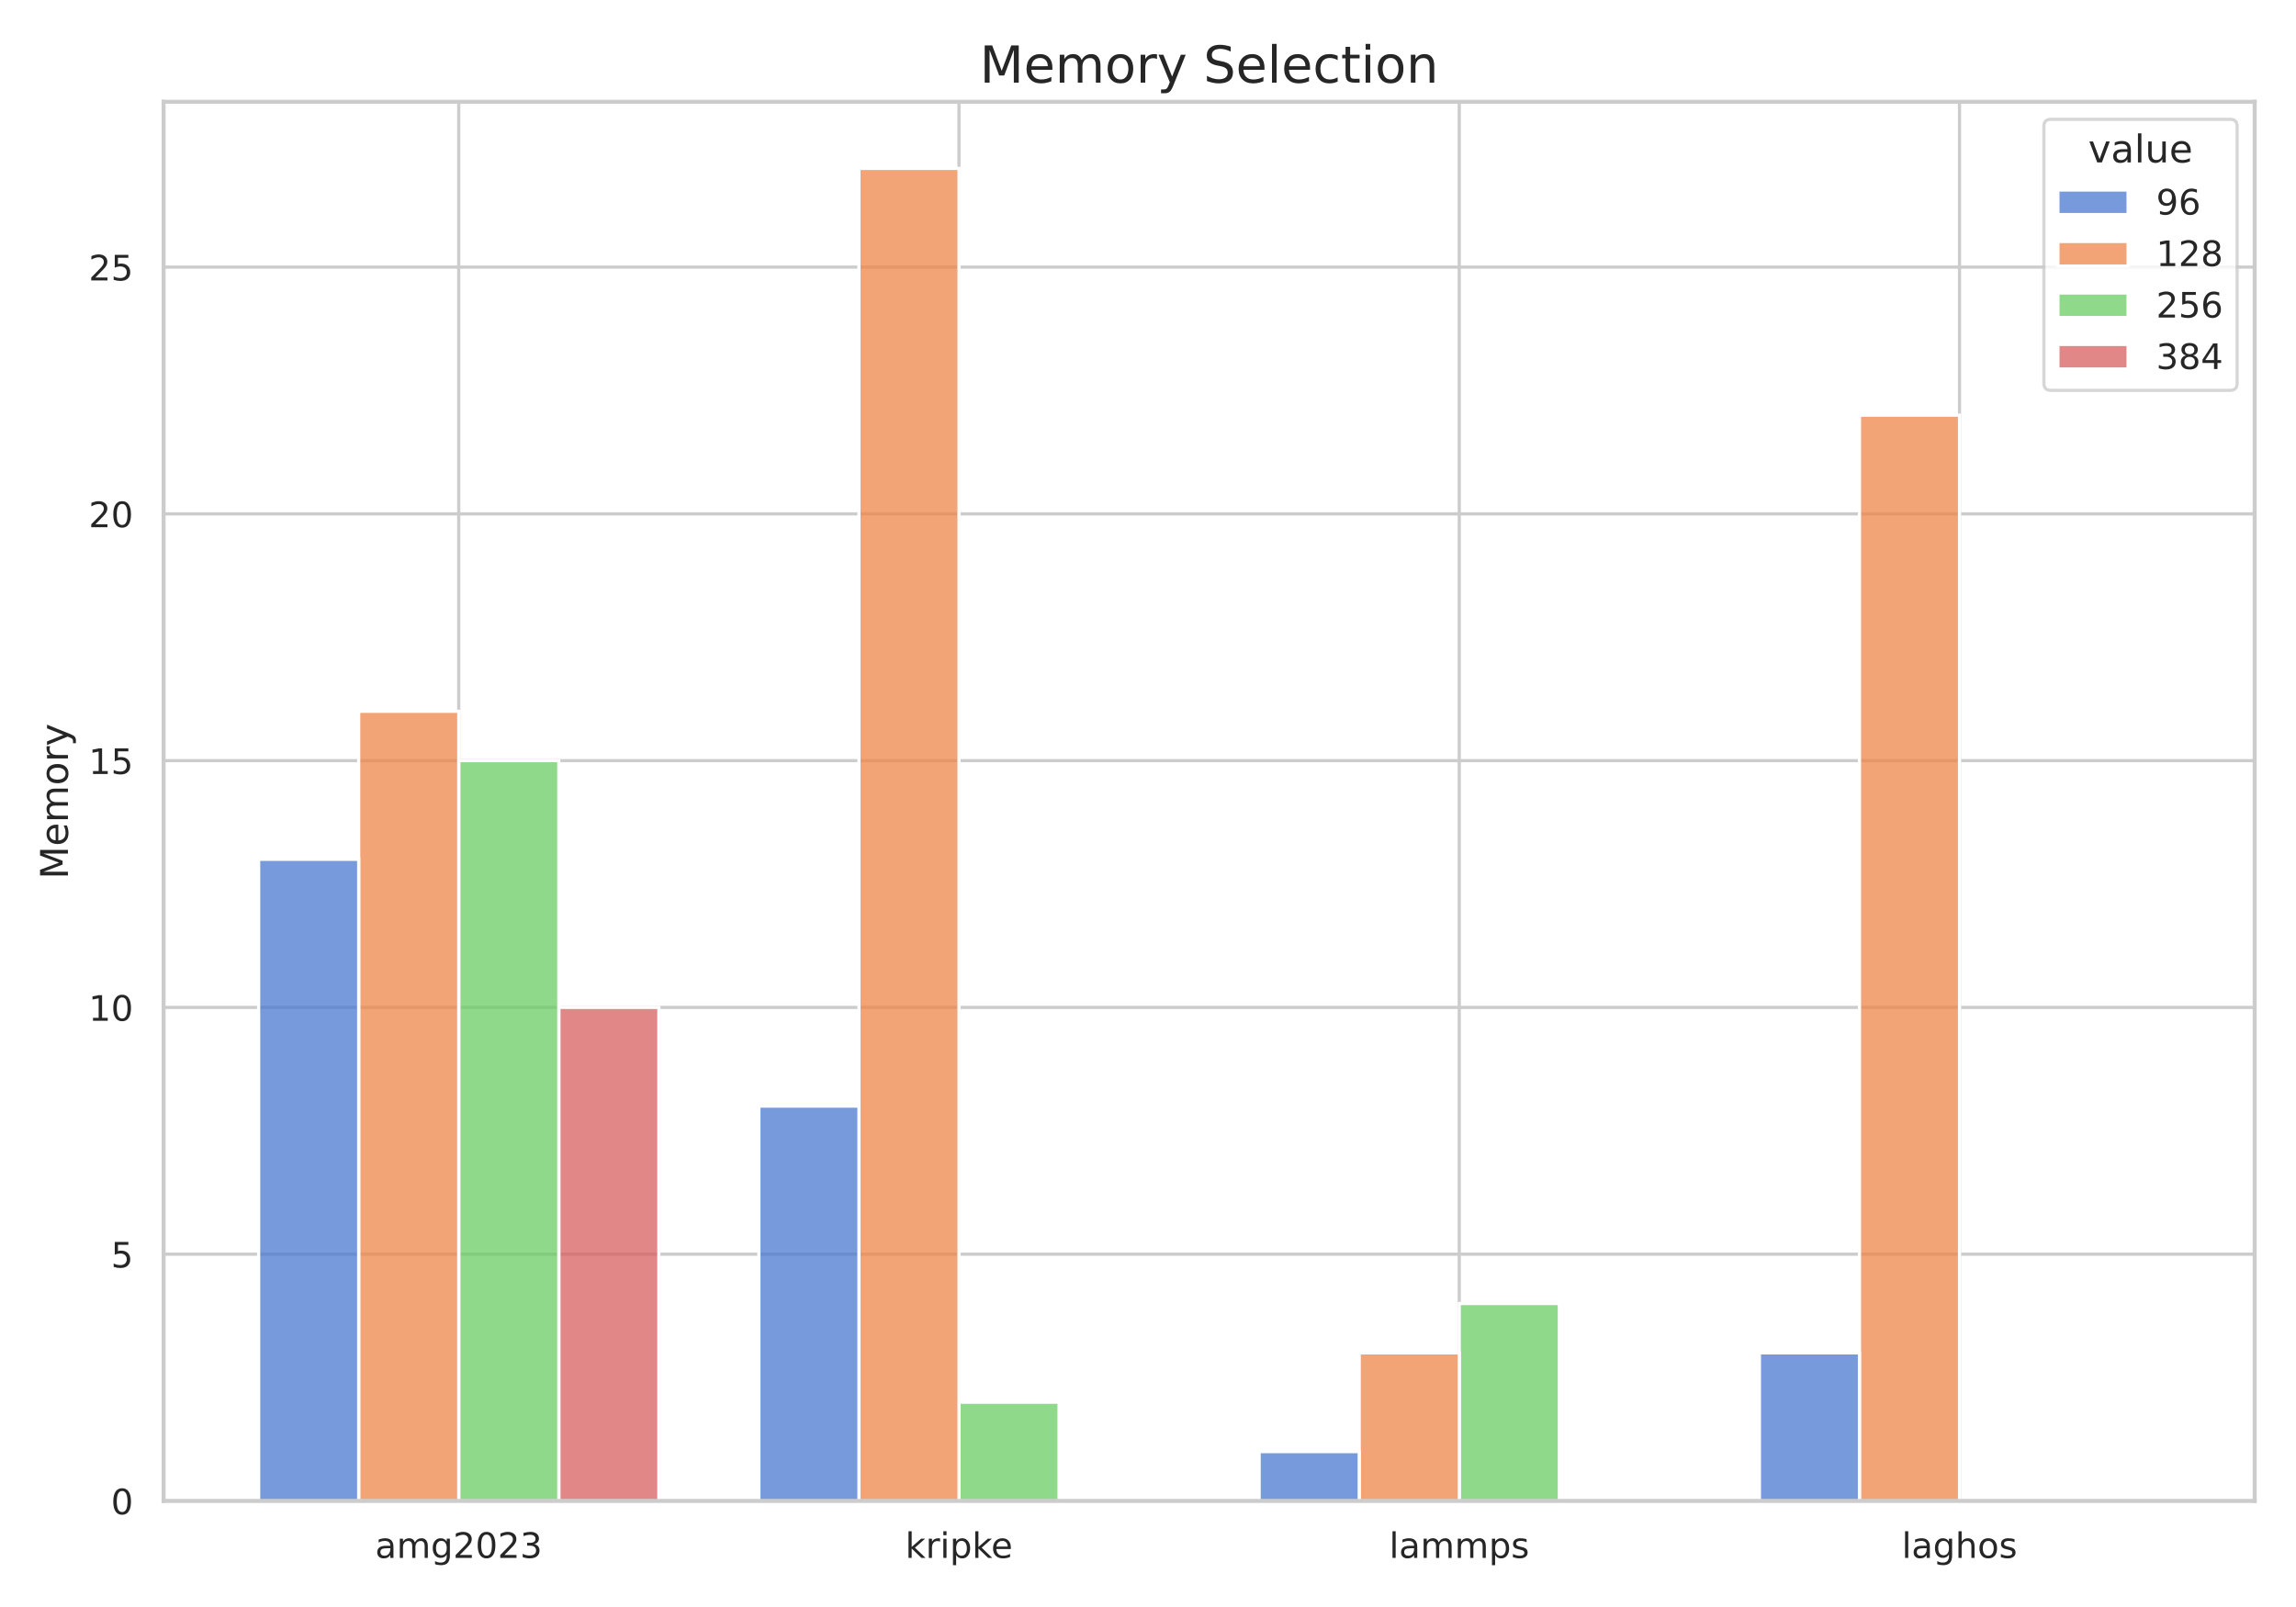
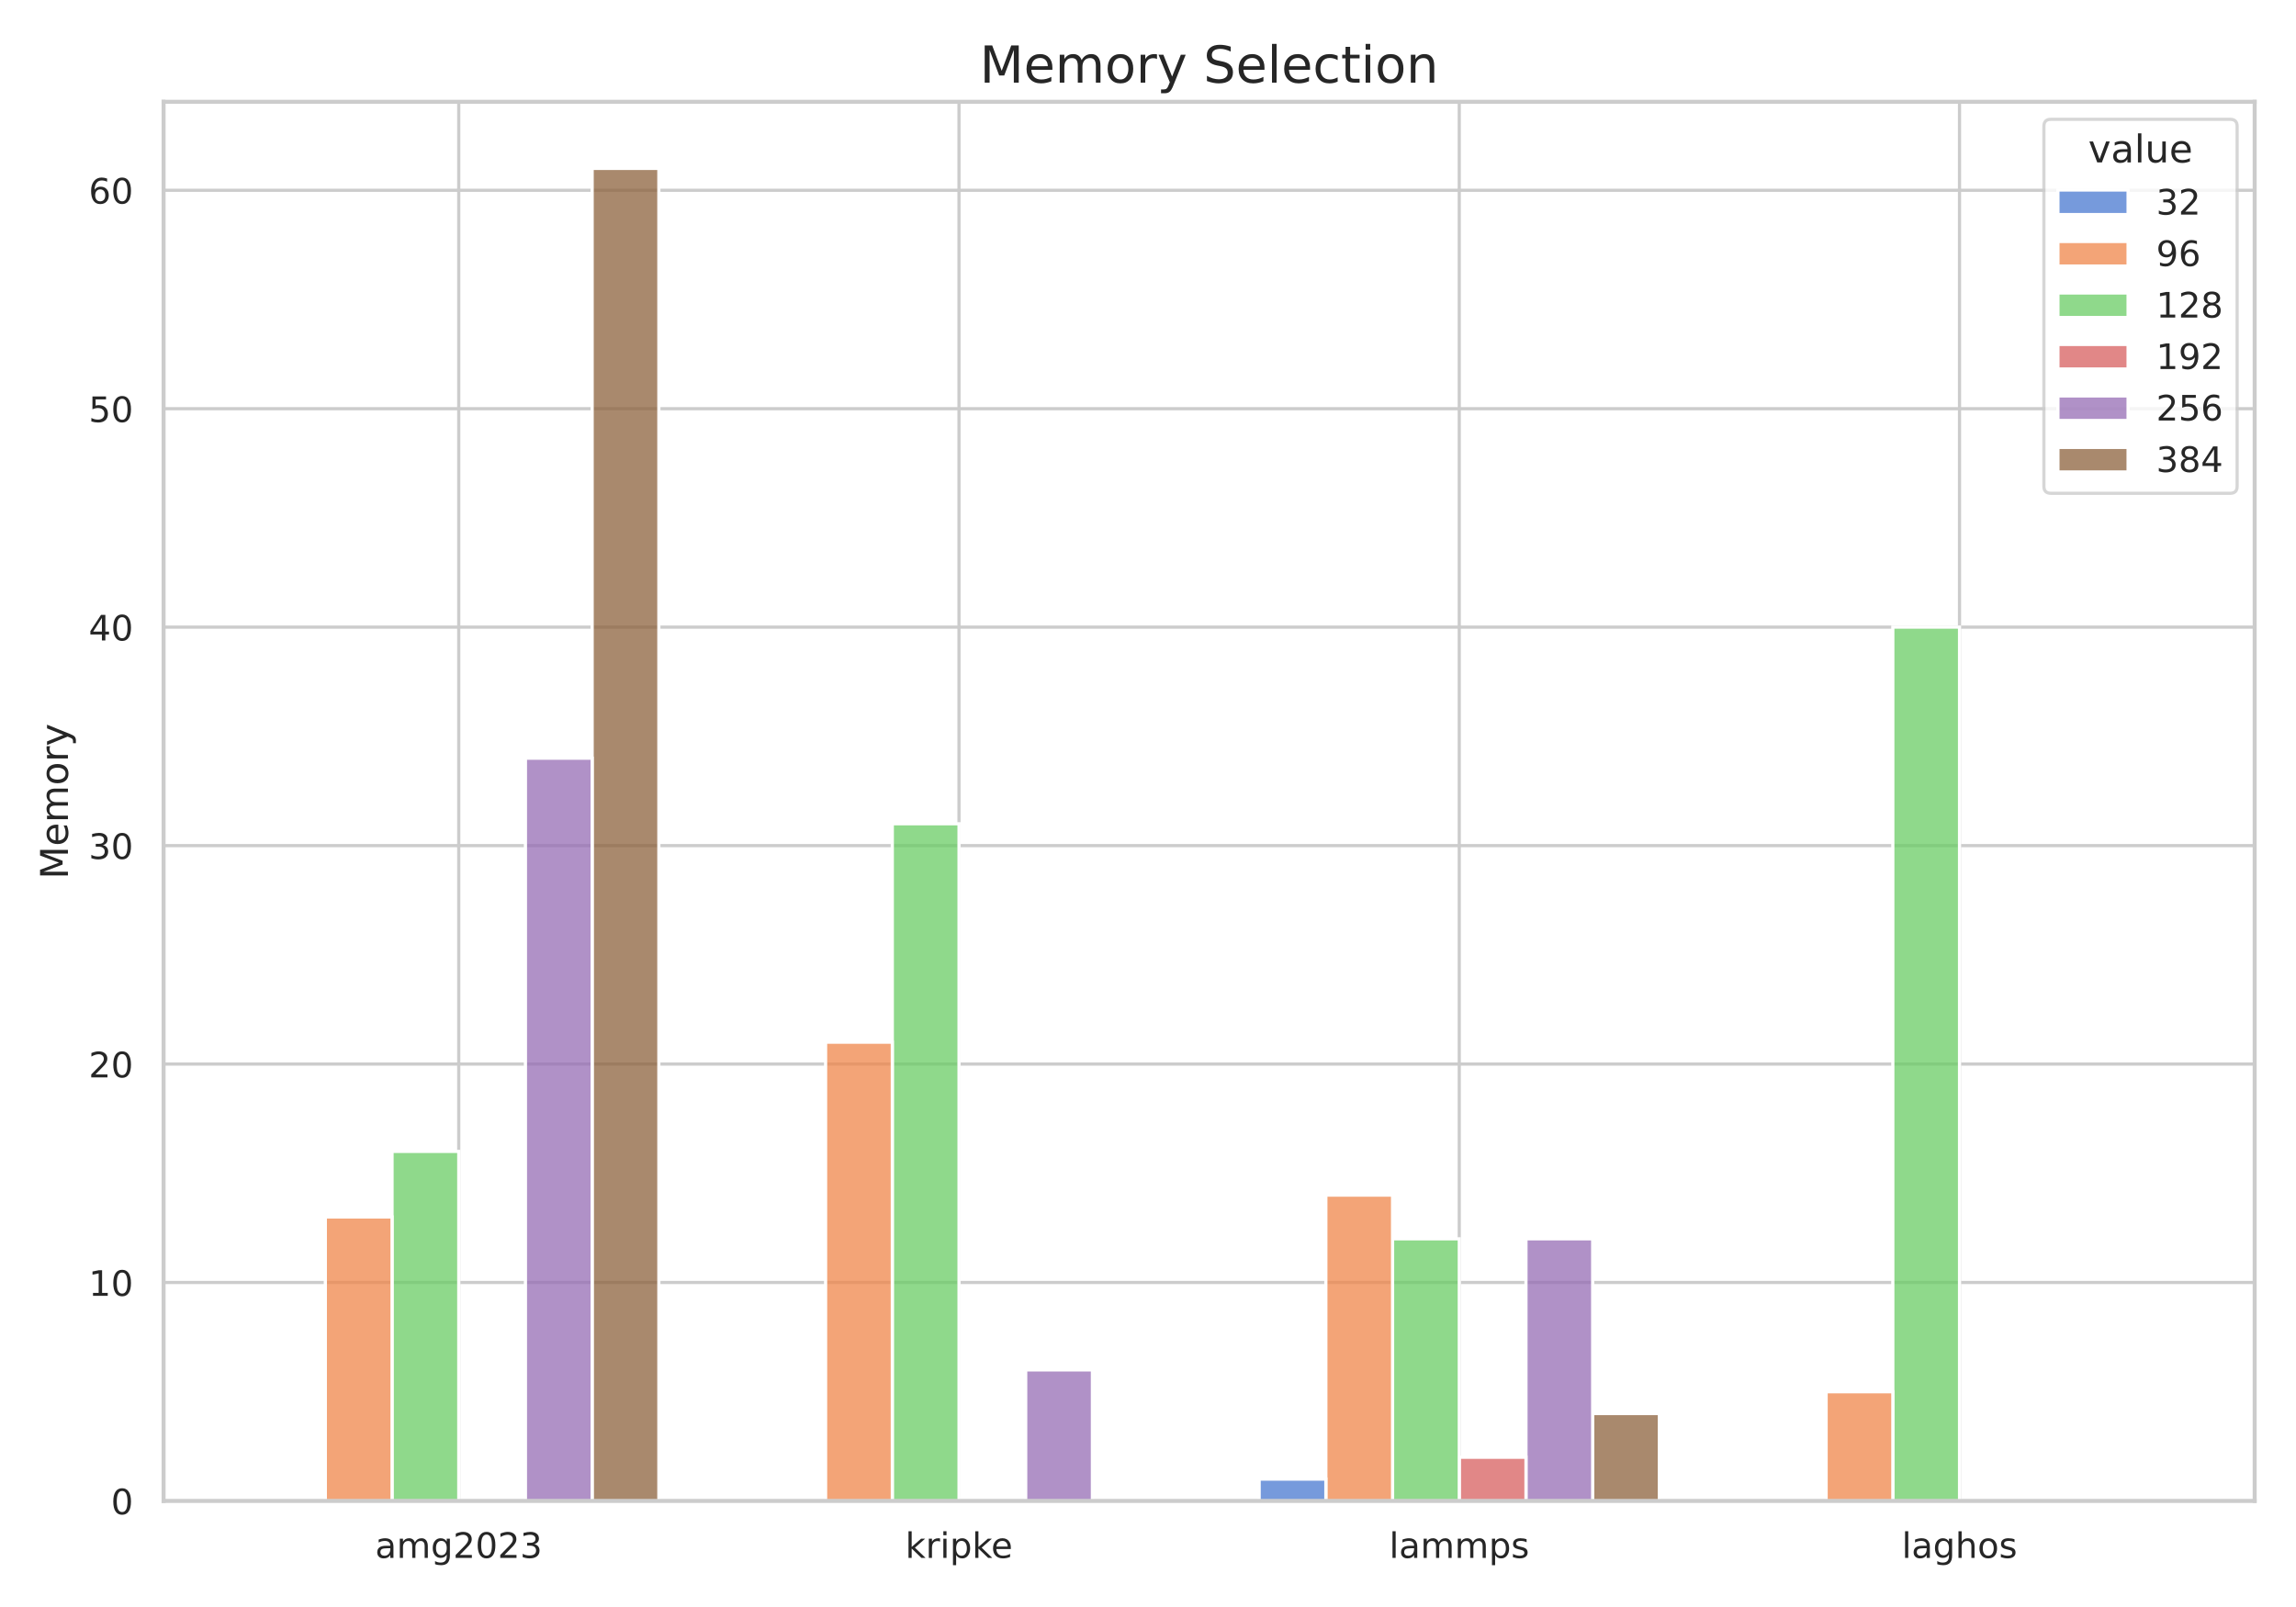
<svg xmlns="http://www.w3.org/2000/svg" xmlns:xlink="http://www.w3.org/1999/xlink" width="720pt" height="504pt" viewBox="0 0 720 504" version="1.1">
  <defs>
    <style type="text/css">*{stroke-linejoin: round; stroke-linecap: butt}</style>
  </defs>
  <g id="figure_1">
    <g id="patch_1">
      <path d="M 0 504  L 720 504  L 720 0  L 0 0  z " style="fill: #ffffff" />
    </g>
    <g id="axes_1">
      <g id="patch_2">
        <path d="M 51.3 470.74  L 707.04 470.74  L 707.04 31.92  L 51.3 31.92  z " style="fill: #ffffff" />
      </g>
      <g id="matplotlib.axis_1">
        <g id="xtick_1">
          <g id="line2d_1">
-             <path d="M 143.857 470.74  L 143.857 31.92  " clip-path="url(#p4f8ed814e4)" style="fill: none; stroke: #cccccc; stroke-linecap: round" />
+             <path d="M 143.857 470.74  L 143.857 31.92  " clip-path="url(#p5c39b15d02)" style="fill: none; stroke: #cccccc; stroke-linecap: round" />
          </g>
          <g id="text_1">
            <g style="fill: #262626" transform="translate(117.6397 488.5983) scale(0.11 -0.11)">
              <defs>
                <path id="DejaVuSans-61" d="M 2194 1759  Q 1497 1759 1228 1600  Q 959 1441 959 1056  Q 959 750 1161 570  Q 1363 391 1709 391  Q 2188 391 2477 730  Q 2766 1069 2766 1631  L 2766 1759  L 2194 1759  z M 3341 1997  L 3341 0  L 2766 0  L 2766 531  Q 2569 213 2275 61  Q 1981 -91 1556 -91  Q 1019 -91 701 211  Q 384 513 384 1019  Q 384 1609 779 1909  Q 1175 2209 1959 2209  L 2766 2209  L 2766 2266  Q 2766 2663 2505 2880  Q 2244 3097 1772 3097  Q 1472 3097 1187 3025  Q 903 2953 641 2809  L 641 3341  Q 956 3463 1253 3523  Q 1550 3584 1831 3584  Q 2591 3584 2966 3190  Q 3341 2797 3341 1997  z " transform="scale(0.015625)" />
                <path id="DejaVuSans-6d" d="M 3328 2828  Q 3544 3216 3844 3400  Q 4144 3584 4550 3584  Q 5097 3584 5394 3201  Q 5691 2819 5691 2113  L 5691 0  L 5113 0  L 5113 2094  Q 5113 2597 4934 2840  Q 4756 3084 4391 3084  Q 3944 3084 3684 2787  Q 3425 2491 3425 1978  L 3425 0  L 2847 0  L 2847 2094  Q 2847 2600 2669 2842  Q 2491 3084 2119 3084  Q 1678 3084 1418 2786  Q 1159 2488 1159 1978  L 1159 0  L 581 0  L 581 3500  L 1159 3500  L 1159 2956  Q 1356 3278 1631 3431  Q 1906 3584 2284 3584  Q 2666 3584 2933 3390  Q 3200 3197 3328 2828  z " transform="scale(0.015625)" />
                <path id="DejaVuSans-67" d="M 2906 1791  Q 2906 2416 2648 2759  Q 2391 3103 1925 3103  Q 1463 3103 1205 2759  Q 947 2416 947 1791  Q 947 1169 1205 825  Q 1463 481 1925 481  Q 2391 481 2648 825  Q 2906 1169 2906 1791  z M 3481 434  Q 3481 -459 3084 -895  Q 2688 -1331 1869 -1331  Q 1566 -1331 1297 -1286  Q 1028 -1241 775 -1147  L 775 -588  Q 1028 -725 1275 -790  Q 1522 -856 1778 -856  Q 2344 -856 2625 -561  Q 2906 -266 2906 331  L 2906 616  Q 2728 306 2450 153  Q 2172 0 1784 0  Q 1141 0 747 490  Q 353 981 353 1791  Q 353 2603 747 3093  Q 1141 3584 1784 3584  Q 2172 3584 2450 3431  Q 2728 3278 2906 2969  L 2906 3500  L 3481 3500  L 3481 434  z " transform="scale(0.015625)" />
                <path id="DejaVuSans-32" d="M 1228 531  L 3431 531  L 3431 0  L 469 0  L 469 531  Q 828 903 1448 1529  Q 2069 2156 2228 2338  Q 2531 2678 2651 2914  Q 2772 3150 2772 3378  Q 2772 3750 2511 3984  Q 2250 4219 1831 4219  Q 1534 4219 1204 4116  Q 875 4013 500 3803  L 500 4441  Q 881 4594 1212 4672  Q 1544 4750 1819 4750  Q 2544 4750 2975 4387  Q 3406 4025 3406 3419  Q 3406 3131 3298 2873  Q 3191 2616 2906 2266  Q 2828 2175 2409 1742  Q 1991 1309 1228 531  z " transform="scale(0.015625)" />
                <path id="DejaVuSans-30" d="M 2034 4250  Q 1547 4250 1301 3770  Q 1056 3291 1056 2328  Q 1056 1369 1301 889  Q 1547 409 2034 409  Q 2525 409 2770 889  Q 3016 1369 3016 2328  Q 3016 3291 2770 3770  Q 2525 4250 2034 4250  z M 2034 4750  Q 2819 4750 3233 4129  Q 3647 3509 3647 2328  Q 3647 1150 3233 529  Q 2819 -91 2034 -91  Q 1250 -91 836 529  Q 422 1150 422 2328  Q 422 3509 836 4129  Q 1250 4750 2034 4750  z " transform="scale(0.015625)" />
                <path id="DejaVuSans-33" d="M 2597 2516  Q 3050 2419 3304 2112  Q 3559 1806 3559 1356  Q 3559 666 3084 287  Q 2609 -91 1734 -91  Q 1441 -91 1130 -33  Q 819 25 488 141  L 488 750  Q 750 597 1062 519  Q 1375 441 1716 441  Q 2309 441 2620 675  Q 2931 909 2931 1356  Q 2931 1769 2642 2001  Q 2353 2234 1838 2234  L 1294 2234  L 1294 2753  L 1863 2753  Q 2328 2753 2575 2939  Q 2822 3125 2822 3475  Q 2822 3834 2567 4026  Q 2313 4219 1838 4219  Q 1578 4219 1281 4162  Q 984 4106 628 3988  L 628 4550  Q 988 4650 1302 4700  Q 1616 4750 1894 4750  Q 2613 4750 3031 4423  Q 3450 4097 3450 3541  Q 3450 3153 3228 2886  Q 3006 2619 2597 2516  z " transform="scale(0.015625)" />
              </defs>
              <use xlink:href="#DejaVuSans-61" />
              <use xlink:href="#DejaVuSans-6d" x="61.279" />
              <use xlink:href="#DejaVuSans-67" x="158.691" />
              <use xlink:href="#DejaVuSans-32" x="222.168" />
              <use xlink:href="#DejaVuSans-30" x="285.791" />
              <use xlink:href="#DejaVuSans-32" x="349.414" />
              <use xlink:href="#DejaVuSans-33" x="413.037" />
            </g>
          </g>
        </g>
        <g id="xtick_2">
          <g id="line2d_2">
-             <path d="M 300.732 470.74  L 300.732 31.92  " clip-path="url(#p4f8ed814e4)" style="fill: none; stroke: #cccccc; stroke-linecap: round" />
+             <path d="M 300.732 470.74  L 300.732 31.92  " clip-path="url(#p5c39b15d02)" style="fill: none; stroke: #cccccc; stroke-linecap: round" />
          </g>
          <g id="text_2">
            <g style="fill: #262626" transform="translate(283.897 488.5983) scale(0.11 -0.11)">
              <defs>
                <path id="DejaVuSans-6b" d="M 581 4863  L 1159 4863  L 1159 1991  L 2875 3500  L 3609 3500  L 1753 1863  L 3688 0  L 2938 0  L 1159 1709  L 1159 0  L 581 0  L 581 4863  z " transform="scale(0.015625)" />
                <path id="DejaVuSans-72" d="M 2631 2963  Q 2534 3019 2420 3045  Q 2306 3072 2169 3072  Q 1681 3072 1420 2755  Q 1159 2438 1159 1844  L 1159 0  L 581 0  L 581 3500  L 1159 3500  L 1159 2956  Q 1341 3275 1631 3429  Q 1922 3584 2338 3584  Q 2397 3584 2469 3576  Q 2541 3569 2628 3553  L 2631 2963  z " transform="scale(0.015625)" />
                <path id="DejaVuSans-69" d="M 603 3500  L 1178 3500  L 1178 0  L 603 0  L 603 3500  z M 603 4863  L 1178 4863  L 1178 4134  L 603 4134  L 603 4863  z " transform="scale(0.015625)" />
                <path id="DejaVuSans-70" d="M 1159 525  L 1159 -1331  L 581 -1331  L 581 3500  L 1159 3500  L 1159 2969  Q 1341 3281 1617 3432  Q 1894 3584 2278 3584  Q 2916 3584 3314 3078  Q 3713 2572 3713 1747  Q 3713 922 3314 415  Q 2916 -91 2278 -91  Q 1894 -91 1617 61  Q 1341 213 1159 525  z M 3116 1747  Q 3116 2381 2855 2742  Q 2594 3103 2138 3103  Q 1681 3103 1420 2742  Q 1159 2381 1159 1747  Q 1159 1113 1420 752  Q 1681 391 2138 391  Q 2594 391 2855 752  Q 3116 1113 3116 1747  z " transform="scale(0.015625)" />
                <path id="DejaVuSans-65" d="M 3597 1894  L 3597 1613  L 953 1613  Q 991 1019 1311 708  Q 1631 397 2203 397  Q 2534 397 2845 478  Q 3156 559 3463 722  L 3463 178  Q 3153 47 2828 -22  Q 2503 -91 2169 -91  Q 1331 -91 842 396  Q 353 884 353 1716  Q 353 2575 817 3079  Q 1281 3584 2069 3584  Q 2775 3584 3186 3129  Q 3597 2675 3597 1894  z M 3022 2063  Q 3016 2534 2758 2815  Q 2500 3097 2075 3097  Q 1594 3097 1305 2825  Q 1016 2553 972 2059  L 3022 2063  z " transform="scale(0.015625)" />
              </defs>
              <use xlink:href="#DejaVuSans-6b" />
              <use xlink:href="#DejaVuSans-72" x="57.91" />
              <use xlink:href="#DejaVuSans-69" x="99.023" />
              <use xlink:href="#DejaVuSans-70" x="126.807" />
              <use xlink:href="#DejaVuSans-6b" x="190.283" />
              <use xlink:href="#DejaVuSans-65" x="244.568" />
            </g>
          </g>
        </g>
        <g id="xtick_3">
          <g id="line2d_3">
-             <path d="M 457.608 470.74  L 457.608 31.92  " clip-path="url(#p4f8ed814e4)" style="fill: none; stroke: #cccccc; stroke-linecap: round" />
+             <path d="M 457.608 470.74  L 457.608 31.92  " clip-path="url(#p5c39b15d02)" style="fill: none; stroke: #cccccc; stroke-linecap: round" />
          </g>
          <g id="text_3">
            <g style="fill: #262626" transform="translate(435.6379 488.5983) scale(0.11 -0.11)">
              <defs>
                <path id="DejaVuSans-6c" d="M 603 4863  L 1178 4863  L 1178 0  L 603 0  L 603 4863  z " transform="scale(0.015625)" />
                <path id="DejaVuSans-73" d="M 2834 3397  L 2834 2853  Q 2591 2978 2328 3040  Q 2066 3103 1784 3103  Q 1356 3103 1142 2972  Q 928 2841 928 2578  Q 928 2378 1081 2264  Q 1234 2150 1697 2047  L 1894 2003  Q 2506 1872 2764 1633  Q 3022 1394 3022 966  Q 3022 478 2636 193  Q 2250 -91 1575 -91  Q 1294 -91 989 -36  Q 684 19 347 128  L 347 722  Q 666 556 975 473  Q 1284 391 1588 391  Q 1994 391 2212 530  Q 2431 669 2431 922  Q 2431 1156 2273 1281  Q 2116 1406 1581 1522  L 1381 1569  Q 847 1681 609 1914  Q 372 2147 372 2553  Q 372 3047 722 3315  Q 1072 3584 1716 3584  Q 2034 3584 2315 3537  Q 2597 3491 2834 3397  z " transform="scale(0.015625)" />
              </defs>
              <use xlink:href="#DejaVuSans-6c" />
              <use xlink:href="#DejaVuSans-61" x="27.783" />
              <use xlink:href="#DejaVuSans-6d" x="89.062" />
              <use xlink:href="#DejaVuSans-6d" x="186.475" />
              <use xlink:href="#DejaVuSans-70" x="283.887" />
              <use xlink:href="#DejaVuSans-73" x="347.363" />
            </g>
          </g>
        </g>
        <g id="xtick_4">
          <g id="line2d_4">
-             <path d="M 614.483 470.74  L 614.483 31.92  " clip-path="url(#p4f8ed814e4)" style="fill: none; stroke: #cccccc; stroke-linecap: round" />
+             <path d="M 614.483 470.74  L 614.483 31.92  " clip-path="url(#p5c39b15d02)" style="fill: none; stroke: #cccccc; stroke-linecap: round" />
          </g>
          <g id="text_4">
            <g style="fill: #262626" transform="translate(596.3772 488.5983) scale(0.11 -0.11)">
              <defs>
                <path id="DejaVuSans-68" d="M 3513 2113  L 3513 0  L 2938 0  L 2938 2094  Q 2938 2591 2744 2837  Q 2550 3084 2163 3084  Q 1697 3084 1428 2787  Q 1159 2491 1159 1978  L 1159 0  L 581 0  L 581 4863  L 1159 4863  L 1159 2956  Q 1366 3272 1645 3428  Q 1925 3584 2291 3584  Q 2894 3584 3203 3211  Q 3513 2838 3513 2113  z " transform="scale(0.015625)" />
                <path id="DejaVuSans-6f" d="M 1959 3097  Q 1497 3097 1228 2736  Q 959 2375 959 1747  Q 959 1119 1226 758  Q 1494 397 1959 397  Q 2419 397 2687 759  Q 2956 1122 2956 1747  Q 2956 2369 2687 2733  Q 2419 3097 1959 3097  z M 1959 3584  Q 2709 3584 3137 3096  Q 3566 2609 3566 1747  Q 3566 888 3137 398  Q 2709 -91 1959 -91  Q 1206 -91 779 398  Q 353 888 353 1747  Q 353 2609 779 3096  Q 1206 3584 1959 3584  z " transform="scale(0.015625)" />
              </defs>
              <use xlink:href="#DejaVuSans-6c" />
              <use xlink:href="#DejaVuSans-61" x="27.783" />
              <use xlink:href="#DejaVuSans-67" x="89.062" />
              <use xlink:href="#DejaVuSans-68" x="152.539" />
              <use xlink:href="#DejaVuSans-6f" x="215.918" />
              <use xlink:href="#DejaVuSans-73" x="277.1" />
            </g>
          </g>
        </g>
      </g>
      <g id="matplotlib.axis_2">
        <g id="ytick_1">
          <g id="line2d_5">
-             <path d="M 51.3 470.74  L 707.04 470.74  " clip-path="url(#p4f8ed814e4)" style="fill: none; stroke: #cccccc; stroke-linecap: round" />
+             <path d="M 51.3 470.74  L 707.04 470.74  " clip-path="url(#p5c39b15d02)" style="fill: none; stroke: #cccccc; stroke-linecap: round" />
          </g>
          <g id="text_5">
            <g style="fill: #262626" transform="translate(34.80125 474.9191) scale(0.11 -0.11)">
              <use xlink:href="#DejaVuSans-30" />
            </g>
          </g>
        </g>
        <g id="ytick_2">
          <g id="line2d_6">
-             <path d="M 51.3 393.347  L 707.04 393.347  " clip-path="url(#p4f8ed814e4)" style="fill: none; stroke: #cccccc; stroke-linecap: round" />
+             <path d="M 51.3 402.228  L 707.04 402.228  " clip-path="url(#p5c39b15d02)" style="fill: none; stroke: #cccccc; stroke-linecap: round" />
          </g>
          <g id="text_6">
-             <g style="fill: #262626" transform="translate(34.80125 397.5258) scale(0.11 -0.11)">
-               <defs>
-                 <path id="DejaVuSans-35" d="M 691 4666  L 3169 4666  L 3169 4134  L 1269 4134  L 1269 2991  Q 1406 3038 1543 3061  Q 1681 3084 1819 3084  Q 2600 3084 3056 2656  Q 3513 2228 3513 1497  Q 3513 744 3044 326  Q 2575 -91 1722 -91  Q 1428 -91 1123 -41  Q 819 9 494 109  L 494 744  Q 775 591 1075 516  Q 1375 441 1709 441  Q 2250 441 2565 725  Q 2881 1009 2881 1497  Q 2881 1984 2565 2268  Q 2250 2553 1709 2553  Q 1456 2553 1204 2497  Q 953 2441 691 2322  L 691 4666  z " transform="scale(0.015625)" />
-               </defs>
-               <use xlink:href="#DejaVuSans-35" />
+             <g style="fill: #262626" transform="translate(27.8025 406.407) scale(0.11 -0.11)">
+               <defs>
+                 <path id="DejaVuSans-31" d="M 794 531  L 1825 531  L 1825 4091  L 703 3866  L 703 4441  L 1819 4666  L 2450 4666  L 2450 531  L 3481 531  L 3481 0  L 794 0  L 794 531  z " transform="scale(0.015625)" />
+               </defs>
+               <use xlink:href="#DejaVuSans-31" />
+               <use xlink:href="#DejaVuSans-30" x="63.623" />
            </g>
          </g>
        </g>
        <g id="ytick_3">
          <g id="line2d_7">
-             <path d="M 51.3 315.953  L 707.04 315.953  " clip-path="url(#p4f8ed814e4)" style="fill: none; stroke: #cccccc; stroke-linecap: round" />
+             <path d="M 51.3 333.716  L 707.04 333.716  " clip-path="url(#p5c39b15d02)" style="fill: none; stroke: #cccccc; stroke-linecap: round" />
          </g>
          <g id="text_7">
-             <g style="fill: #262626" transform="translate(27.8025 320.1325) scale(0.11 -0.11)">
-               <defs>
-                 <path id="DejaVuSans-31" d="M 794 531  L 1825 531  L 1825 4091  L 703 3866  L 703 4441  L 1819 4666  L 2450 4666  L 2450 531  L 3481 531  L 3481 0  L 794 0  L 794 531  z " transform="scale(0.015625)" />
-               </defs>
-               <use xlink:href="#DejaVuSans-31" />
+             <g style="fill: #262626" transform="translate(27.8025 337.8949) scale(0.11 -0.11)">
+               <use xlink:href="#DejaVuSans-32" />
              <use xlink:href="#DejaVuSans-30" x="63.623" />
            </g>
          </g>
        </g>
        <g id="ytick_4">
          <g id="line2d_8">
-             <path d="M 51.3 238.56  L 707.04 238.56  " clip-path="url(#p4f8ed814e4)" style="fill: none; stroke: #cccccc; stroke-linecap: round" />
+             <path d="M 51.3 265.204  L 707.04 265.204  " clip-path="url(#p5c39b15d02)" style="fill: none; stroke: #cccccc; stroke-linecap: round" />
          </g>
          <g id="text_8">
-             <g style="fill: #262626" transform="translate(27.8025 242.7392) scale(0.11 -0.11)">
-               <use xlink:href="#DejaVuSans-31" />
-               <use xlink:href="#DejaVuSans-35" x="63.623" />
+             <g style="fill: #262626" transform="translate(27.8025 269.3828) scale(0.11 -0.11)">
+               <use xlink:href="#DejaVuSans-33" />
+               <use xlink:href="#DejaVuSans-30" x="63.623" />
            </g>
          </g>
        </g>
        <g id="ytick_5">
          <g id="line2d_9">
-             <path d="M 51.3 161.167  L 707.04 161.167  " clip-path="url(#p4f8ed814e4)" style="fill: none; stroke: #cccccc; stroke-linecap: round" />
+             <path d="M 51.3 196.692  L 707.04 196.692  " clip-path="url(#p5c39b15d02)" style="fill: none; stroke: #cccccc; stroke-linecap: round" />
          </g>
          <g id="text_9">
-             <g style="fill: #262626" transform="translate(27.8025 165.3459) scale(0.11 -0.11)">
-               <use xlink:href="#DejaVuSans-32" />
+             <g style="fill: #262626" transform="translate(27.8025 200.8707) scale(0.11 -0.11)">
+               <defs>
+                 <path id="DejaVuSans-34" d="M 2419 4116  L 825 1625  L 2419 1625  L 2419 4116  z M 2253 4666  L 3047 4666  L 3047 1625  L 3713 1625  L 3713 1100  L 3047 1100  L 3047 0  L 2419 0  L 2419 1100  L 313 1100  L 313 1709  L 2253 4666  z " transform="scale(0.015625)" />
+               </defs>
+               <use xlink:href="#DejaVuSans-34" />
              <use xlink:href="#DejaVuSans-30" x="63.623" />
            </g>
          </g>
        </g>
        <g id="ytick_6">
          <g id="line2d_10">
-             <path d="M 51.3 83.774  L 707.04 83.774  " clip-path="url(#p4f8ed814e4)" style="fill: none; stroke: #cccccc; stroke-linecap: round" />
+             <path d="M 51.3 128.179  L 707.04 128.179  " clip-path="url(#p5c39b15d02)" style="fill: none; stroke: #cccccc; stroke-linecap: round" />
          </g>
          <g id="text_10">
-             <g style="fill: #262626" transform="translate(27.8025 87.95265) scale(0.11 -0.11)">
-               <use xlink:href="#DejaVuSans-32" />
-               <use xlink:href="#DejaVuSans-35" x="63.623" />
-             </g>
-           </g>
-         </g>
-         <g id="text_11">
+             <g style="fill: #262626" transform="translate(27.8025 132.3586) scale(0.11 -0.11)">
+               <defs>
+                 <path id="DejaVuSans-35" d="M 691 4666  L 3169 4666  L 3169 4134  L 1269 4134  L 1269 2991  Q 1406 3038 1543 3061  Q 1681 3084 1819 3084  Q 2600 3084 3056 2656  Q 3513 2228 3513 1497  Q 3513 744 3044 326  Q 2575 -91 1722 -91  Q 1428 -91 1123 -41  Q 819 9 494 109  L 494 744  Q 775 591 1075 516  Q 1375 441 1709 441  Q 2250 441 2565 725  Q 2881 1009 2881 1497  Q 2881 1984 2565 2268  Q 2250 2553 1709 2553  Q 1456 2553 1204 2497  Q 953 2441 691 2322  L 691 4666  z " transform="scale(0.015625)" />
+               </defs>
+               <use xlink:href="#DejaVuSans-35" />
+               <use xlink:href="#DejaVuSans-30" x="63.623" />
+             </g>
+           </g>
+         </g>
+         <g id="ytick_7">
+           <g id="line2d_11">
+             <path d="M 51.3 59.667  L 707.04 59.667  " clip-path="url(#p5c39b15d02)" style="fill: none; stroke: #cccccc; stroke-linecap: round" />
+           </g>
+           <g id="text_11">
+             <g style="fill: #262626" transform="translate(27.8025 63.84654) scale(0.11 -0.11)">
+               <defs>
+                 <path id="DejaVuSans-36" d="M 2113 2584  Q 1688 2584 1439 2293  Q 1191 2003 1191 1497  Q 1191 994 1439 701  Q 1688 409 2113 409  Q 2538 409 2786 701  Q 3034 994 3034 1497  Q 3034 2003 2786 2293  Q 2538 2584 2113 2584  z M 3366 4563  L 3366 3988  Q 3128 4100 2886 4159  Q 2644 4219 2406 4219  Q 1781 4219 1451 3797  Q 1122 3375 1075 2522  Q 1259 2794 1537 2939  Q 1816 3084 2150 3084  Q 2853 3084 3261 2657  Q 3669 2231 3669 1497  Q 3669 778 3244 343  Q 2819 -91 2113 -91  Q 1303 -91 875 529  Q 447 1150 447 2328  Q 447 3434 972 4092  Q 1497 4750 2381 4750  Q 2619 4750 2861 4703  Q 3103 4656 3366 4563  z " transform="scale(0.015625)" />
+               </defs>
+               <use xlink:href="#DejaVuSans-36" />
+               <use xlink:href="#DejaVuSans-30" x="63.623" />
+             </g>
+           </g>
+         </g>
+         <g id="text_12">
          <g style="fill: #262626" transform="translate(21.30688 275.7322) rotate(-90) scale(0.12 -0.12)">
            <defs>
              <path id="DejaVuSans-4d" d="M 628 4666  L 1569 4666  L 2759 1491  L 3956 4666  L 4897 4666  L 4897 0  L 4281 0  L 4281 4097  L 3078 897  L 2444 897  L 1241 4097  L 1241 0  L 628 0  L 628 4666  z " transform="scale(0.015625)" />
              <path id="DejaVuSans-79" d="M 2059 -325  Q 1816 -950 1584 -1140  Q 1353 -1331 966 -1331  L 506 -1331  L 506 -850  L 844 -850  Q 1081 -850 1212 -737  Q 1344 -625 1503 -206  L 1606 56  L 191 3500  L 800 3500  L 1894 763  L 2988 3500  L 3597 3500  L 2059 -325  z " transform="scale(0.015625)" />
            </defs>
            <use xlink:href="#DejaVuSans-4d" />
            <use xlink:href="#DejaVuSans-65" x="86.279" />
            <use xlink:href="#DejaVuSans-6d" x="147.803" />
            <use xlink:href="#DejaVuSans-6f" x="245.215" />
            <use xlink:href="#DejaVuSans-72" x="306.396" />
            <use xlink:href="#DejaVuSans-79" x="347.51" />
          </g>
        </g>
      </g>
      <g id="patch_3">
-         <path d="M 175.232 470.74  L 206.607 470.74  L 206.607 315.953  L 175.232 315.953  z " clip-path="url(#p4f8ed814e4)" style="fill: #d65f5f; fill-opacity: 0.75; stroke: #ffffff; stroke-linejoin: miter" />
+         <path d="M 185.69 470.74  L 206.607 470.74  L 206.607 52.816  L 185.69 52.816  z " clip-path="url(#p5c39b15d02)" style="fill: #8c613c; fill-opacity: 0.75; stroke: #ffffff; stroke-linejoin: miter" />
      </g>
      <g id="patch_4">
-         <path d="M 332.107 470.74  L 363.482 470.74  L 363.482 470.74  L 332.107 470.74  z " clip-path="url(#p4f8ed814e4)" style="fill: #d65f5f; fill-opacity: 0.75; stroke: #ffffff; stroke-linejoin: miter" />
+         <path d="M 342.566 470.74  L 363.482 470.74  L 363.482 470.74  L 342.566 470.74  z " clip-path="url(#p5c39b15d02)" style="fill: #8c613c; fill-opacity: 0.75; stroke: #ffffff; stroke-linejoin: miter" />
      </g>
      <g id="patch_5">
-         <path d="M 488.983 470.74  L 520.358 470.74  L 520.358 470.74  L 488.983 470.74  z " clip-path="url(#p4f8ed814e4)" style="fill: #d65f5f; fill-opacity: 0.75; stroke: #ffffff; stroke-linejoin: miter" />
+         <path d="M 499.441 470.74  L 520.358 470.74  L 520.358 443.335  L 499.441 443.335  z " clip-path="url(#p5c39b15d02)" style="fill: #8c613c; fill-opacity: 0.75; stroke: #ffffff; stroke-linejoin: miter" />
      </g>
      <g id="patch_6">
-         <path d="M 645.859 470.74  L 677.234 470.74  L 677.234 470.74  L 645.859 470.74  z " clip-path="url(#p4f8ed814e4)" style="fill: #d65f5f; fill-opacity: 0.75; stroke: #ffffff; stroke-linejoin: miter" />
+         <path d="M 656.317 470.74  L 677.234 470.74  L 677.234 470.74  L 656.317 470.74  z " clip-path="url(#p5c39b15d02)" style="fill: #8c613c; fill-opacity: 0.75; stroke: #ffffff; stroke-linejoin: miter" />
      </g>
      <g id="patch_7">
-         <path d="M 143.857 470.74  L 175.232 470.74  L 175.232 238.56  L 143.857 238.56  z " clip-path="url(#p4f8ed814e4)" style="fill: #6acc64; fill-opacity: 0.75; stroke: #ffffff; stroke-linejoin: miter" />
+         <path d="M 164.773 470.74  L 185.69 470.74  L 185.69 237.799  L 164.773 237.799  z " clip-path="url(#p5c39b15d02)" style="fill: #956cb4; fill-opacity: 0.75; stroke: #ffffff; stroke-linejoin: miter" />
      </g>
      <g id="patch_8">
-         <path d="M 300.732 470.74  L 332.107 470.74  L 332.107 439.783  L 300.732 439.783  z " clip-path="url(#p4f8ed814e4)" style="fill: #6acc64; fill-opacity: 0.75; stroke: #ffffff; stroke-linejoin: miter" />
+         <path d="M 321.649 470.74  L 342.566 470.74  L 342.566 429.633  L 321.649 429.633  z " clip-path="url(#p5c39b15d02)" style="fill: #956cb4; fill-opacity: 0.75; stroke: #ffffff; stroke-linejoin: miter" />
      </g>
      <g id="patch_9">
-         <path d="M 457.608 470.74  L 488.983 470.74  L 488.983 408.825  L 457.608 408.825  z " clip-path="url(#p4f8ed814e4)" style="fill: #6acc64; fill-opacity: 0.75; stroke: #ffffff; stroke-linejoin: miter" />
+         <path d="M 478.525 470.74  L 499.441 470.74  L 499.441 388.525  L 478.525 388.525  z " clip-path="url(#p5c39b15d02)" style="fill: #956cb4; fill-opacity: 0.75; stroke: #ffffff; stroke-linejoin: miter" />
      </g>
      <g id="patch_10">
-         <path d="M 614.483 470.74  L 645.859 470.74  L 645.859 470.74  L 614.483 470.74  z " clip-path="url(#p4f8ed814e4)" style="fill: #6acc64; fill-opacity: 0.75; stroke: #ffffff; stroke-linejoin: miter" />
+         <path d="M 635.4 470.74  L 656.317 470.74  L 656.317 470.74  L 635.4 470.74  z " clip-path="url(#p5c39b15d02)" style="fill: #956cb4; fill-opacity: 0.75; stroke: #ffffff; stroke-linejoin: miter" />
      </g>
      <g id="patch_11">
-         <path d="M 112.481 470.74  L 143.857 470.74  L 143.857 223.081  L 112.481 223.081  z " clip-path="url(#p4f8ed814e4)" style="fill: #ee854a; fill-opacity: 0.75; stroke: #ffffff; stroke-linejoin: miter" />
+         <path d="M 143.857 470.74  L 164.773 470.74  L 164.773 470.74  L 143.857 470.74  z " clip-path="url(#p5c39b15d02)" style="fill: #d65f5f; fill-opacity: 0.75; stroke: #ffffff; stroke-linejoin: miter" />
      </g>
      <g id="patch_12">
-         <path d="M 269.357 470.74  L 300.732 470.74  L 300.732 52.816  L 269.357 52.816  z " clip-path="url(#p4f8ed814e4)" style="fill: #ee854a; fill-opacity: 0.75; stroke: #ffffff; stroke-linejoin: miter" />
+         <path d="M 300.732 470.74  L 321.649 470.74  L 321.649 470.74  L 300.732 470.74  z " clip-path="url(#p5c39b15d02)" style="fill: #d65f5f; fill-opacity: 0.75; stroke: #ffffff; stroke-linejoin: miter" />
      </g>
      <g id="patch_13">
-         <path d="M 426.233 470.74  L 457.608 470.74  L 457.608 424.304  L 426.233 424.304  z " clip-path="url(#p4f8ed814e4)" style="fill: #ee854a; fill-opacity: 0.75; stroke: #ffffff; stroke-linejoin: miter" />
+         <path d="M 457.608 470.74  L 478.525 470.74  L 478.525 457.038  L 457.608 457.038  z " clip-path="url(#p5c39b15d02)" style="fill: #d65f5f; fill-opacity: 0.75; stroke: #ffffff; stroke-linejoin: miter" />
      </g>
      <g id="patch_14">
-         <path d="M 583.108 470.74  L 614.483 470.74  L 614.483 130.209  L 583.108 130.209  z " clip-path="url(#p4f8ed814e4)" style="fill: #ee854a; fill-opacity: 0.75; stroke: #ffffff; stroke-linejoin: miter" />
+         <path d="M 614.483 470.74  L 635.4 470.74  L 635.4 470.74  L 614.483 470.74  z " clip-path="url(#p5c39b15d02)" style="fill: #d65f5f; fill-opacity: 0.75; stroke: #ffffff; stroke-linejoin: miter" />
      </g>
      <g id="patch_15">
-         <path d="M 81.106 470.74  L 112.481 470.74  L 112.481 269.517  L 81.106 269.517  z " clip-path="url(#p4f8ed814e4)" style="fill: #4878d0; fill-opacity: 0.75; stroke: #ffffff; stroke-linejoin: miter" />
+         <path d="M 122.94 470.74  L 143.857 470.74  L 143.857 361.121  L 122.94 361.121  z " clip-path="url(#p5c39b15d02)" style="fill: #6acc64; fill-opacity: 0.75; stroke: #ffffff; stroke-linejoin: miter" />
      </g>
      <g id="patch_16">
-         <path d="M 237.982 470.74  L 269.357 470.74  L 269.357 346.911  L 237.982 346.911  z " clip-path="url(#p4f8ed814e4)" style="fill: #4878d0; fill-opacity: 0.75; stroke: #ffffff; stroke-linejoin: miter" />
+         <path d="M 279.815 470.74  L 300.732 470.74  L 300.732 258.352  L 279.815 258.352  z " clip-path="url(#p5c39b15d02)" style="fill: #6acc64; fill-opacity: 0.75; stroke: #ffffff; stroke-linejoin: miter" />
      </g>
      <g id="patch_17">
-         <path d="M 394.858 470.74  L 426.233 470.74  L 426.233 455.261  L 394.858 455.261  z " clip-path="url(#p4f8ed814e4)" style="fill: #4878d0; fill-opacity: 0.75; stroke: #ffffff; stroke-linejoin: miter" />
+         <path d="M 436.691 470.74  L 457.608 470.74  L 457.608 388.525  L 436.691 388.525  z " clip-path="url(#p5c39b15d02)" style="fill: #6acc64; fill-opacity: 0.75; stroke: #ffffff; stroke-linejoin: miter" />
      </g>
      <g id="patch_18">
-         <path d="M 551.733 470.74  L 583.108 470.74  L 583.108 424.304  L 551.733 424.304  z " clip-path="url(#p4f8ed814e4)" style="fill: #4878d0; fill-opacity: 0.75; stroke: #ffffff; stroke-linejoin: miter" />
+         <path d="M 593.567 470.74  L 614.483 470.74  L 614.483 196.692  L 593.567 196.692  z " clip-path="url(#p5c39b15d02)" style="fill: #6acc64; fill-opacity: 0.75; stroke: #ffffff; stroke-linejoin: miter" />
      </g>
      <g id="patch_19">
+         <path d="M 102.023 470.74  L 122.94 470.74  L 122.94 381.674  L 102.023 381.674  z " clip-path="url(#p5c39b15d02)" style="fill: #ee854a; fill-opacity: 0.75; stroke: #ffffff; stroke-linejoin: miter" />
+       </g>
+       <g id="patch_20">
+         <path d="M 258.899 470.74  L 279.815 470.74  L 279.815 326.865  L 258.899 326.865  z " clip-path="url(#p5c39b15d02)" style="fill: #ee854a; fill-opacity: 0.75; stroke: #ffffff; stroke-linejoin: miter" />
+       </g>
+       <g id="patch_21">
+         <path d="M 415.774 470.74  L 436.691 470.74  L 436.691 374.823  L 415.774 374.823  z " clip-path="url(#p5c39b15d02)" style="fill: #ee854a; fill-opacity: 0.75; stroke: #ffffff; stroke-linejoin: miter" />
+       </g>
+       <g id="patch_22">
+         <path d="M 572.65 470.74  L 593.567 470.74  L 593.567 436.484  L 572.65 436.484  z " clip-path="url(#p5c39b15d02)" style="fill: #ee854a; fill-opacity: 0.75; stroke: #ffffff; stroke-linejoin: miter" />
+       </g>
+       <g id="patch_23">
+         <path d="M 81.106 470.74  L 102.023 470.74  L 102.023 470.74  L 81.106 470.74  z " clip-path="url(#p5c39b15d02)" style="fill: #4878d0; fill-opacity: 0.75; stroke: #ffffff; stroke-linejoin: miter" />
+       </g>
+       <g id="patch_24">
+         <path d="M 237.982 470.74  L 258.899 470.74  L 258.899 470.74  L 237.982 470.74  z " clip-path="url(#p5c39b15d02)" style="fill: #4878d0; fill-opacity: 0.75; stroke: #ffffff; stroke-linejoin: miter" />
+       </g>
+       <g id="patch_25">
+         <path d="M 394.858 470.74  L 415.774 470.74  L 415.774 463.889  L 394.858 463.889  z " clip-path="url(#p5c39b15d02)" style="fill: #4878d0; fill-opacity: 0.75; stroke: #ffffff; stroke-linejoin: miter" />
+       </g>
+       <g id="patch_26">
+         <path d="M 551.733 470.74  L 572.65 470.74  L 572.65 470.74  L 551.733 470.74  z " clip-path="url(#p5c39b15d02)" style="fill: #4878d0; fill-opacity: 0.75; stroke: #ffffff; stroke-linejoin: miter" />
+       </g>
+       <g id="patch_27">
        <path d="M 51.3 470.74  L 51.3 31.92  " style="fill: none; stroke: #cccccc; stroke-width: 1.25; stroke-linejoin: miter; stroke-linecap: square" />
      </g>
-       <g id="patch_20">
+       <g id="patch_28">
        <path d="M 707.04 470.74  L 707.04 31.92  " style="fill: none; stroke: #cccccc; stroke-width: 1.25; stroke-linejoin: miter; stroke-linecap: square" />
      </g>
-       <g id="patch_21">
+       <g id="patch_29">
        <path d="M 51.3 470.74  L 707.04 470.74  " style="fill: none; stroke: #cccccc; stroke-width: 1.25; stroke-linejoin: miter; stroke-linecap: square" />
      </g>
-       <g id="patch_22">
+       <g id="patch_30">
        <path d="M 51.3 31.92  L 707.04 31.92  " style="fill: none; stroke: #cccccc; stroke-width: 1.25; stroke-linejoin: miter; stroke-linecap: square" />
      </g>
-       <g id="text_12">
+       <g id="text_13">
        <g style="fill: #262626" transform="translate(307.2225 25.92) scale(0.16 -0.16)">
          <defs>
            <path id="DejaVuSans-20" transform="scale(0.015625)" />
            <path id="DejaVuSans-53" d="M 3425 4513  L 3425 3897  Q 3066 4069 2747 4153  Q 2428 4238 2131 4238  Q 1616 4238 1336 4038  Q 1056 3838 1056 3469  Q 1056 3159 1242 3001  Q 1428 2844 1947 2747  L 2328 2669  Q 3034 2534 3370 2195  Q 3706 1856 3706 1288  Q 3706 609 3251 259  Q 2797 -91 1919 -91  Q 1588 -91 1214 -16  Q 841 59 441 206  L 441 856  Q 825 641 1194 531  Q 1563 422 1919 422  Q 2459 422 2753 634  Q 3047 847 3047 1241  Q 3047 1584 2836 1778  Q 2625 1972 2144 2069  L 1759 2144  Q 1053 2284 737 2584  Q 422 2884 422 3419  Q 422 4038 858 4394  Q 1294 4750 2059 4750  Q 2388 4750 2728 4690  Q 3069 4631 3425 4513  z " transform="scale(0.015625)" />
            <path id="DejaVuSans-63" d="M 3122 3366  L 3122 2828  Q 2878 2963 2633 3030  Q 2388 3097 2138 3097  Q 1578 3097 1268 2742  Q 959 2388 959 1747  Q 959 1106 1268 751  Q 1578 397 2138 397  Q 2388 397 2633 464  Q 2878 531 3122 666  L 3122 134  Q 2881 22 2623 -34  Q 2366 -91 2075 -91  Q 1284 -91 818 406  Q 353 903 353 1747  Q 353 2603 823 3093  Q 1294 3584 2113 3584  Q 2378 3584 2631 3529  Q 2884 3475 3122 3366  z " transform="scale(0.015625)" />
            <path id="DejaVuSans-74" d="M 1172 4494  L 1172 3500  L 2356 3500  L 2356 3053  L 1172 3053  L 1172 1153  Q 1172 725 1289 603  Q 1406 481 1766 481  L 2356 481  L 2356 0  L 1766 0  Q 1100 0 847 248  Q 594 497 594 1153  L 594 3053  L 172 3053  L 172 3500  L 594 3500  L 594 4494  L 1172 4494  z " transform="scale(0.015625)" />
            <path id="DejaVuSans-6e" d="M 3513 2113  L 3513 0  L 2938 0  L 2938 2094  Q 2938 2591 2744 2837  Q 2550 3084 2163 3084  Q 1697 3084 1428 2787  Q 1159 2491 1159 1978  L 1159 0  L 581 0  L 581 3500  L 1159 3500  L 1159 2956  Q 1366 3272 1645 3428  Q 1925 3584 2291 3584  Q 2894 3584 3203 3211  Q 3513 2838 3513 2113  z " transform="scale(0.015625)" />
          </defs>
          <use xlink:href="#DejaVuSans-4d" />
          <use xlink:href="#DejaVuSans-65" x="86.279" />
          <use xlink:href="#DejaVuSans-6d" x="147.803" />
          <use xlink:href="#DejaVuSans-6f" x="245.215" />
          <use xlink:href="#DejaVuSans-72" x="306.396" />
          <use xlink:href="#DejaVuSans-79" x="347.51" />
          <use xlink:href="#DejaVuSans-20" x="406.689" />
          <use xlink:href="#DejaVuSans-53" x="438.477" />
          <use xlink:href="#DejaVuSans-65" x="501.953" />
          <use xlink:href="#DejaVuSans-6c" x="563.477" />
          <use xlink:href="#DejaVuSans-65" x="591.26" />
          <use xlink:href="#DejaVuSans-63" x="652.783" />
          <use xlink:href="#DejaVuSans-74" x="707.764" />
          <use xlink:href="#DejaVuSans-69" x="746.973" />
          <use xlink:href="#DejaVuSans-6f" x="774.756" />
          <use xlink:href="#DejaVuSans-6e" x="835.938" />
        </g>
      </g>
      <g id="legend_1">
-         <g id="patch_23">
-           <path d="M 643.144 122.418  L 699.34 122.418  Q 701.54 122.418 701.54 120.218  L 701.54 39.62  Q 701.54 37.42 699.34 37.42  L 643.144 37.42  Q 640.944 37.42 640.944 39.62  L 640.944 120.218  Q 640.944 122.418 643.144 122.418  z " style="fill: #ffffff; opacity: 0.8; stroke: #cccccc; stroke-linejoin: miter" />
-         </g>
-         <g id="text_13">
+         <g id="patch_31">
+           <path d="M 643.144 154.709  L 699.34 154.709  Q 701.54 154.709 701.54 152.509  L 701.54 39.62  Q 701.54 37.42 699.34 37.42  L 643.144 37.42  Q 640.944 37.42 640.944 39.62  L 640.944 152.509  Q 640.944 154.709 643.144 154.709  z " style="fill: #ffffff; opacity: 0.8; stroke: #cccccc; stroke-linejoin: miter" />
+         </g>
+         <g id="text_14">
          <g style="fill: #262626" transform="translate(654.8525 50.93812) scale(0.12 -0.12)">
            <defs>
              <path id="DejaVuSans-76" d="M 191 3500  L 800 3500  L 1894 563  L 2988 3500  L 3597 3500  L 2284 0  L 1503 0  L 191 3500  z " transform="scale(0.015625)" />
              <path id="DejaVuSans-75" d="M 544 1381  L 544 3500  L 1119 3500  L 1119 1403  Q 1119 906 1312 657  Q 1506 409 1894 409  Q 2359 409 2629 706  Q 2900 1003 2900 1516  L 2900 3500  L 3475 3500  L 3475 0  L 2900 0  L 2900 538  Q 2691 219 2414 64  Q 2138 -91 1772 -91  Q 1169 -91 856 284  Q 544 659 544 1381  z M 1991 3584  L 1991 3584  z " transform="scale(0.015625)" />
            </defs>
            <use xlink:href="#DejaVuSans-76" />
            <use xlink:href="#DejaVuSans-61" x="59.18" />
            <use xlink:href="#DejaVuSans-6c" x="120.459" />
            <use xlink:href="#DejaVuSans-75" x="148.242" />
            <use xlink:href="#DejaVuSans-65" x="211.621" />
          </g>
        </g>
-         <g id="patch_24">
+         <g id="patch_32">
          <path d="M 645.344 67.292  L 667.344 67.292  L 667.344 59.592  L 645.344 59.592  z " style="fill: #4878d0; fill-opacity: 0.75; stroke: #ffffff; stroke-linejoin: miter" />
        </g>
-         <g id="text_14">
+         <g id="text_15">
          <g style="fill: #262626" transform="translate(676.1437 67.29203) scale(0.11 -0.11)">
+             <use xlink:href="#DejaVuSans-33" />
+             <use xlink:href="#DejaVuSans-32" x="63.623" />
+           </g>
+         </g>
+         <g id="patch_33">
+           <path d="M 645.344 83.438  L 667.344 83.438  L 667.344 75.738  L 645.344 75.738  z " style="fill: #ee854a; fill-opacity: 0.75; stroke: #ffffff; stroke-linejoin: miter" />
+         </g>
+         <g id="text_16">
+           <g style="fill: #262626" transform="translate(676.1437 83.43797) scale(0.11 -0.11)">
            <defs>
              <path id="DejaVuSans-39" d="M 703 97  L 703 672  Q 941 559 1184 500  Q 1428 441 1663 441  Q 2288 441 2617 861  Q 2947 1281 2994 2138  Q 2813 1869 2534 1725  Q 2256 1581 1919 1581  Q 1219 1581 811 2004  Q 403 2428 403 3163  Q 403 3881 828 4315  Q 1253 4750 1959 4750  Q 2769 4750 3195 4129  Q 3622 3509 3622 2328  Q 3622 1225 3098 567  Q 2575 -91 1691 -91  Q 1453 -91 1209 -44  Q 966 3 703 97  z M 1959 2075  Q 2384 2075 2632 2365  Q 2881 2656 2881 3163  Q 2881 3666 2632 3958  Q 2384 4250 1959 4250  Q 1534 4250 1286 3958  Q 1038 3666 1038 3163  Q 1038 2656 1286 2365  Q 1534 2075 1959 2075  z " transform="scale(0.015625)" />
-               <path id="DejaVuSans-36" d="M 2113 2584  Q 1688 2584 1439 2293  Q 1191 2003 1191 1497  Q 1191 994 1439 701  Q 1688 409 2113 409  Q 2538 409 2786 701  Q 3034 994 3034 1497  Q 3034 2003 2786 2293  Q 2538 2584 2113 2584  z M 3366 4563  L 3366 3988  Q 3128 4100 2886 4159  Q 2644 4219 2406 4219  Q 1781 4219 1451 3797  Q 1122 3375 1075 2522  Q 1259 2794 1537 2939  Q 1816 3084 2150 3084  Q 2853 3084 3261 2657  Q 3669 2231 3669 1497  Q 3669 778 3244 343  Q 2819 -91 2113 -91  Q 1303 -91 875 529  Q 447 1150 447 2328  Q 447 3434 972 4092  Q 1497 4750 2381 4750  Q 2619 4750 2861 4703  Q 3103 4656 3366 4563  z " transform="scale(0.015625)" />
            </defs>
            <use xlink:href="#DejaVuSans-39" />
            <use xlink:href="#DejaVuSans-36" x="63.623" />
          </g>
        </g>
-         <g id="patch_25">
-           <path d="M 645.344 83.438  L 667.344 83.438  L 667.344 75.738  L 645.344 75.738  z " style="fill: #ee854a; fill-opacity: 0.75; stroke: #ffffff; stroke-linejoin: miter" />
-         </g>
-         <g id="text_15">
-           <g style="fill: #262626" transform="translate(676.1437 83.43797) scale(0.11 -0.11)">
+         <g id="patch_34">
+           <path d="M 645.344 99.584  L 667.344 99.584  L 667.344 91.884  L 645.344 91.884  z " style="fill: #6acc64; fill-opacity: 0.75; stroke: #ffffff; stroke-linejoin: miter" />
+         </g>
+         <g id="text_17">
+           <g style="fill: #262626" transform="translate(676.1437 99.58391) scale(0.11 -0.11)">
            <defs>
              <path id="DejaVuSans-38" d="M 2034 2216  Q 1584 2216 1326 1975  Q 1069 1734 1069 1313  Q 1069 891 1326 650  Q 1584 409 2034 409  Q 2484 409 2743 651  Q 3003 894 3003 1313  Q 3003 1734 2745 1975  Q 2488 2216 2034 2216  z M 1403 2484  Q 997 2584 770 2862  Q 544 3141 544 3541  Q 544 4100 942 4425  Q 1341 4750 2034 4750  Q 2731 4750 3128 4425  Q 3525 4100 3525 3541  Q 3525 3141 3298 2862  Q 3072 2584 2669 2484  Q 3125 2378 3379 2068  Q 3634 1759 3634 1313  Q 3634 634 3220 271  Q 2806 -91 2034 -91  Q 1263 -91 848 271  Q 434 634 434 1313  Q 434 1759 690 2068  Q 947 2378 1403 2484  z M 1172 3481  Q 1172 3119 1398 2916  Q 1625 2713 2034 2713  Q 2441 2713 2670 2916  Q 2900 3119 2900 3481  Q 2900 3844 2670 4047  Q 2441 4250 2034 4250  Q 1625 4250 1398 4047  Q 1172 3844 1172 3481  z " transform="scale(0.015625)" />
            </defs>
            <use xlink:href="#DejaVuSans-31" />
            <use xlink:href="#DejaVuSans-32" x="63.623" />
            <use xlink:href="#DejaVuSans-38" x="127.246" />
          </g>
        </g>
-         <g id="patch_26">
-           <path d="M 645.344 99.584  L 667.344 99.584  L 667.344 91.884  L 645.344 91.884  z " style="fill: #6acc64; fill-opacity: 0.75; stroke: #ffffff; stroke-linejoin: miter" />
-         </g>
-         <g id="text_16">
-           <g style="fill: #262626" transform="translate(676.1437 99.58391) scale(0.11 -0.11)">
+         <g id="patch_35">
+           <path d="M 645.344 115.73  L 667.344 115.73  L 667.344 108.03  L 645.344 108.03  z " style="fill: #d65f5f; fill-opacity: 0.75; stroke: #ffffff; stroke-linejoin: miter" />
+         </g>
+         <g id="text_18">
+           <g style="fill: #262626" transform="translate(676.1437 115.7298) scale(0.11 -0.11)">
+             <use xlink:href="#DejaVuSans-31" />
+             <use xlink:href="#DejaVuSans-39" x="63.623" />
+             <use xlink:href="#DejaVuSans-32" x="127.246" />
+           </g>
+         </g>
+         <g id="patch_36">
+           <path d="M 645.344 131.876  L 667.344 131.876  L 667.344 124.176  L 645.344 124.176  z " style="fill: #956cb4; fill-opacity: 0.75; stroke: #ffffff; stroke-linejoin: miter" />
+         </g>
+         <g id="text_19">
+           <g style="fill: #262626" transform="translate(676.1437 131.8758) scale(0.11 -0.11)">
            <use xlink:href="#DejaVuSans-32" />
            <use xlink:href="#DejaVuSans-35" x="63.623" />
            <use xlink:href="#DejaVuSans-36" x="127.246" />
          </g>
        </g>
-         <g id="patch_27">
-           <path d="M 645.344 115.73  L 667.344 115.73  L 667.344 108.03  L 645.344 108.03  z " style="fill: #d65f5f; fill-opacity: 0.75; stroke: #ffffff; stroke-linejoin: miter" />
-         </g>
-         <g id="text_17">
-           <g style="fill: #262626" transform="translate(676.1437 115.7298) scale(0.11 -0.11)">
-             <defs>
-               <path id="DejaVuSans-34" d="M 2419 4116  L 825 1625  L 2419 1625  L 2419 4116  z M 2253 4666  L 3047 4666  L 3047 1625  L 3713 1625  L 3713 1100  L 3047 1100  L 3047 0  L 2419 0  L 2419 1100  L 313 1100  L 313 1709  L 2253 4666  z " transform="scale(0.015625)" />
-             </defs>
+         <g id="patch_37">
+           <path d="M 645.344 148.022  L 667.344 148.022  L 667.344 140.322  L 645.344 140.322  z " style="fill: #8c613c; fill-opacity: 0.75; stroke: #ffffff; stroke-linejoin: miter" />
+         </g>
+         <g id="text_20">
+           <g style="fill: #262626" transform="translate(676.1437 148.0217) scale(0.11 -0.11)">
            <use xlink:href="#DejaVuSans-33" />
            <use xlink:href="#DejaVuSans-38" x="63.623" />
            <use xlink:href="#DejaVuSans-34" x="127.246" />
          </g>
        </g>
      </g>
    </g>
  </g>
  <defs>
-     <clipPath id="p4f8ed814e4">
+     <clipPath id="p5c39b15d02">
      <rect x="51.3" y="31.92" width="655.74" height="438.82" />
    </clipPath>
  </defs>
</svg>
